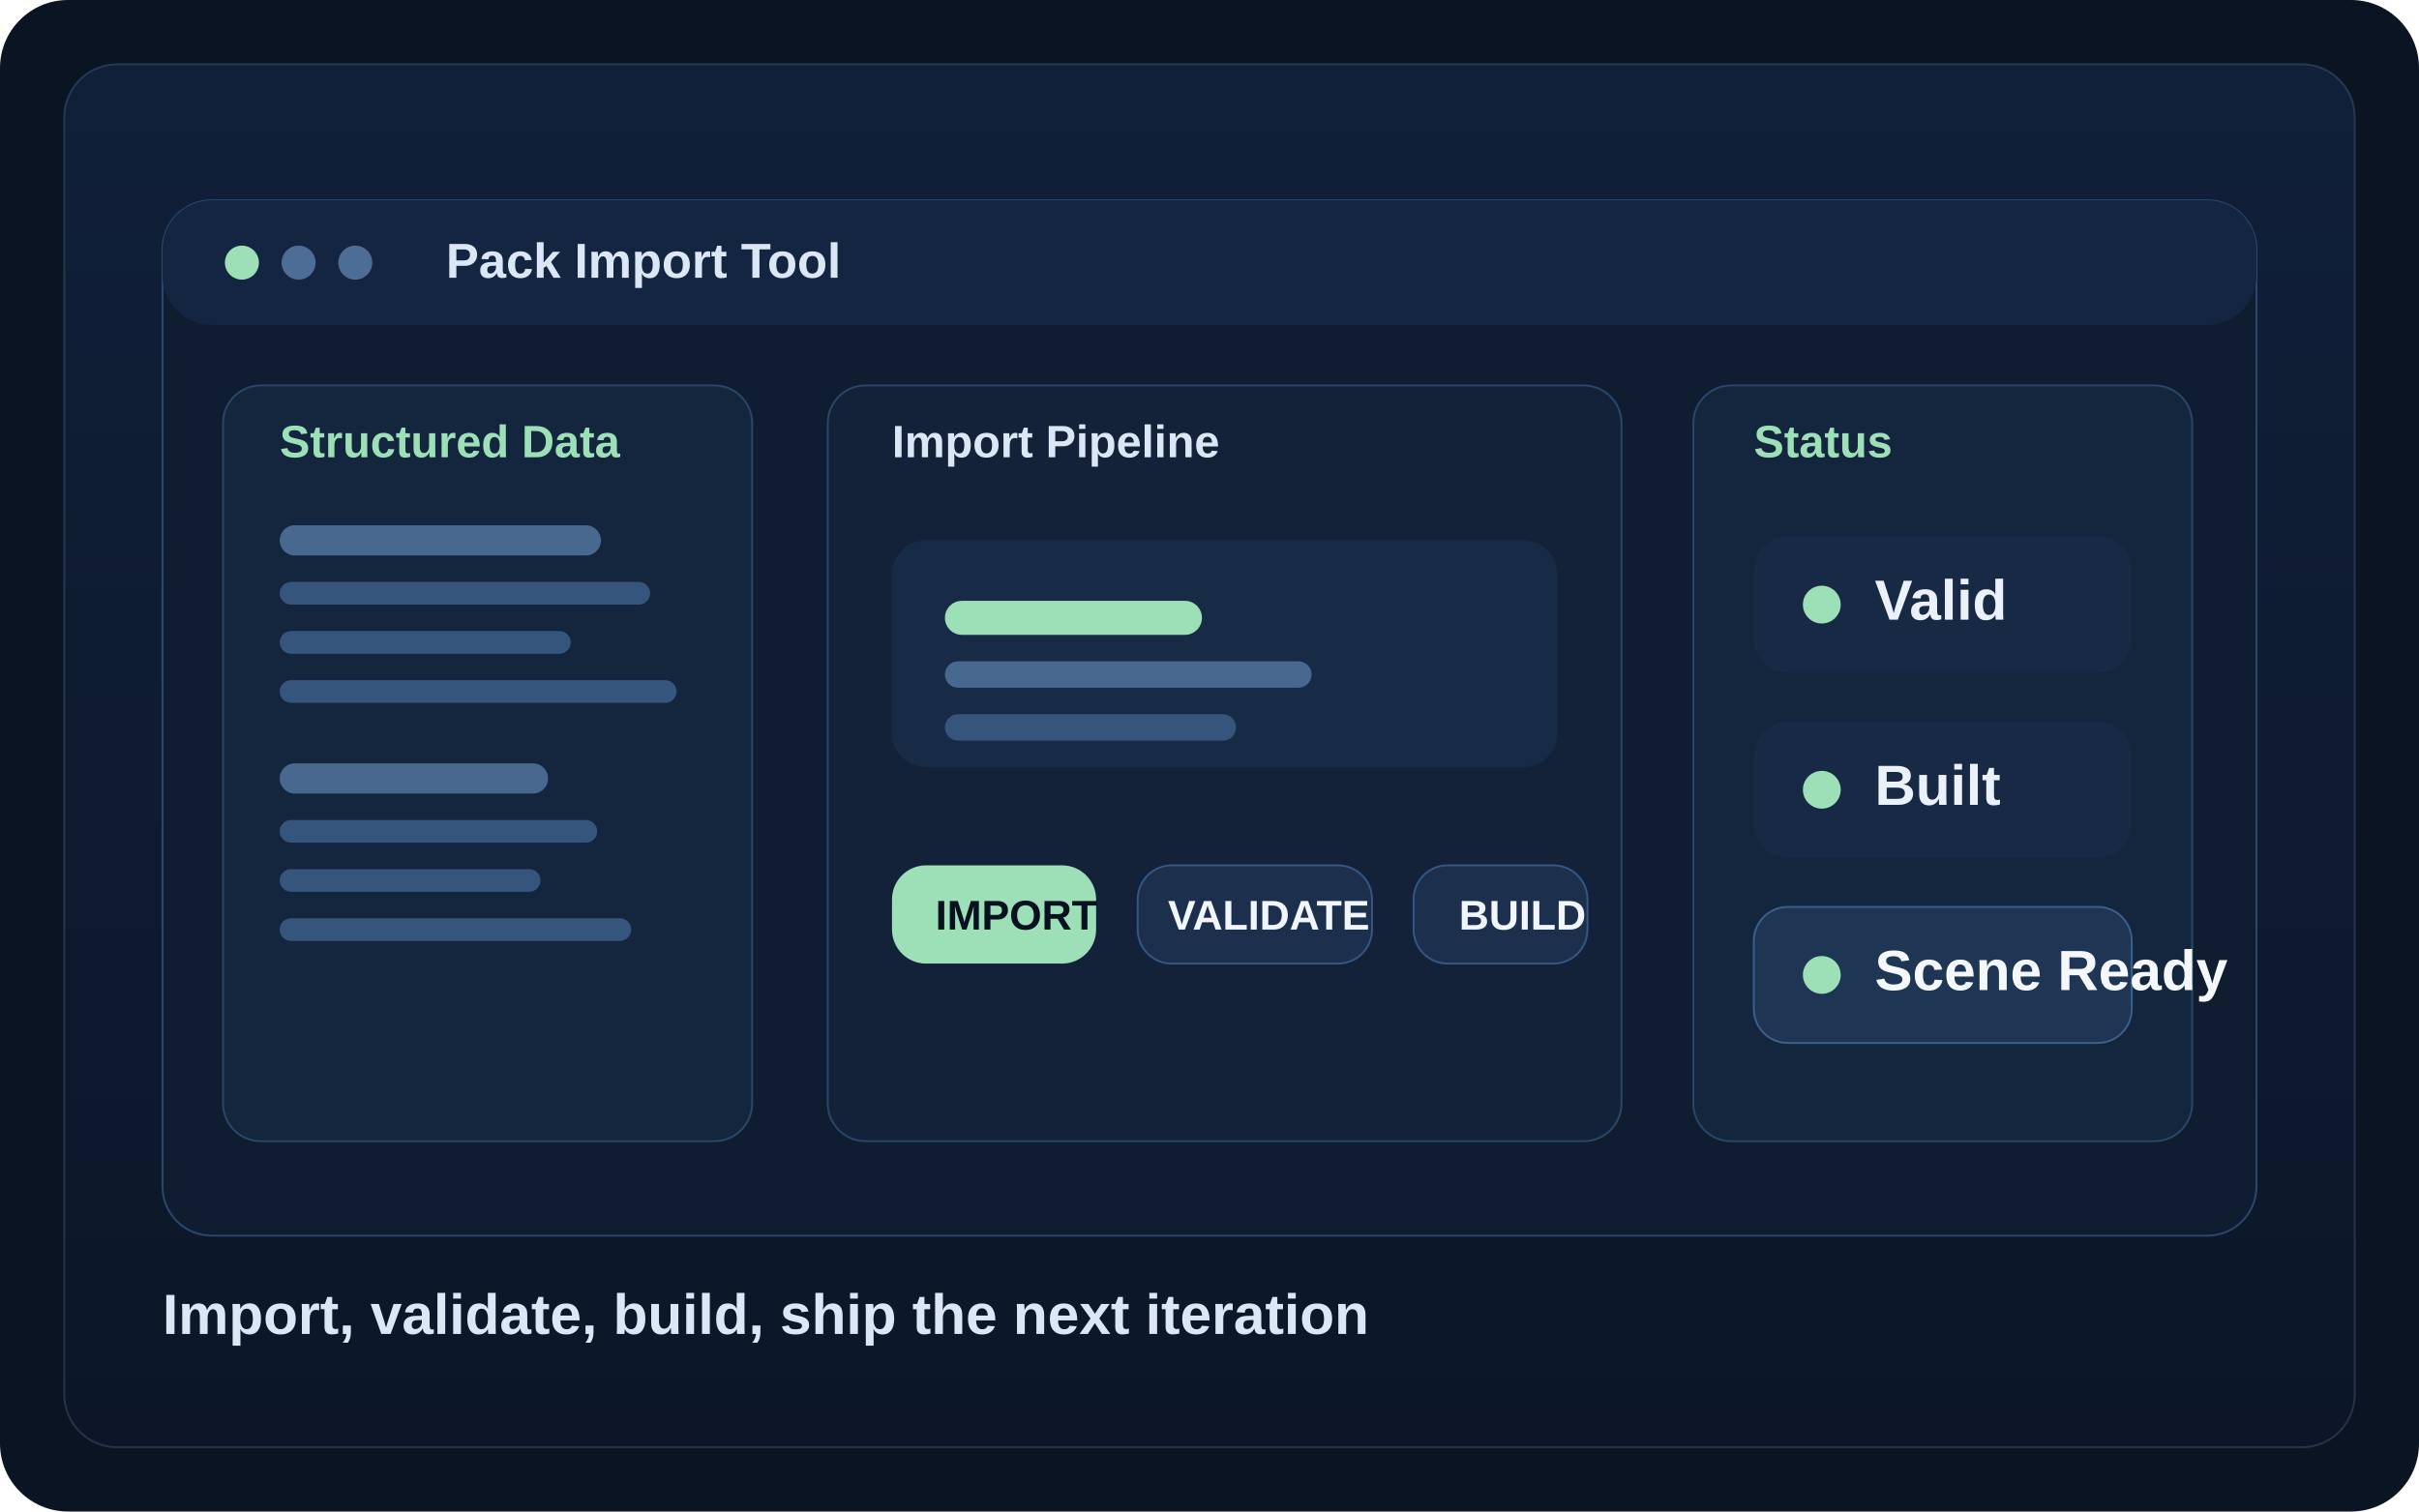
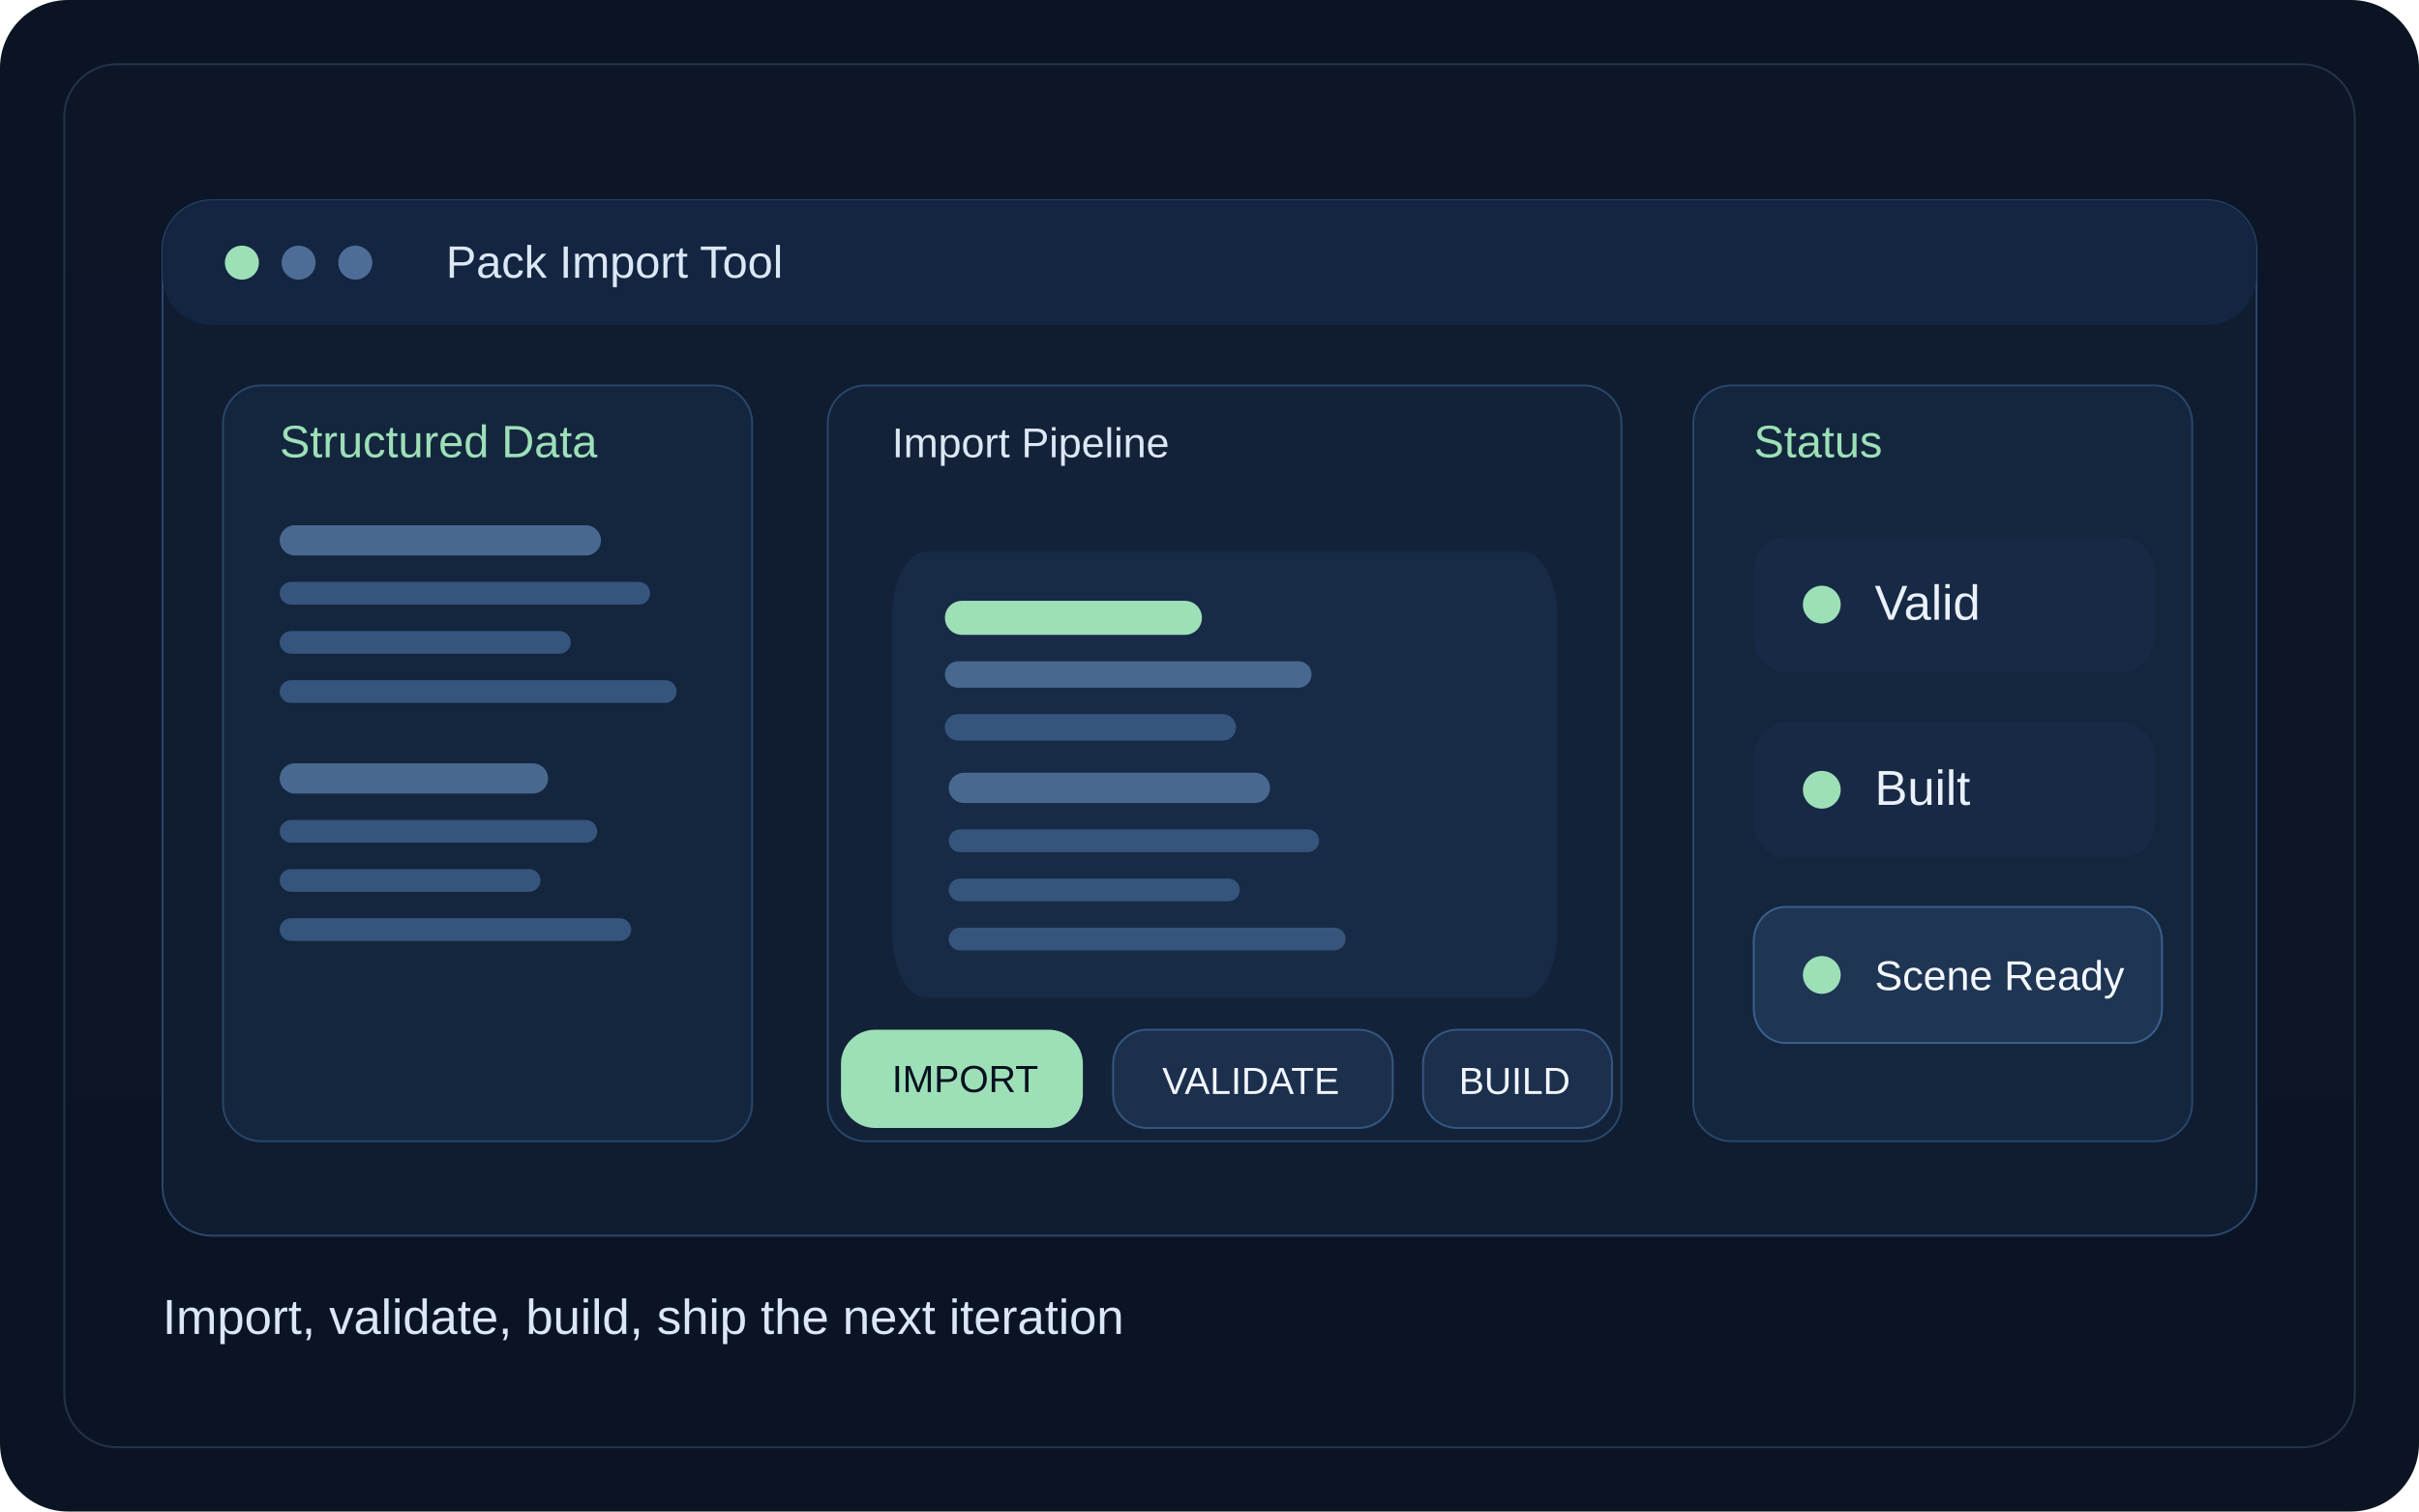
- <svg xmlns="http://www.w3.org/2000/svg" width="1280" height="800" viewBox="0 0 1280 800" fill="none">
-   <rect width="1280" height="800" rx="36" fill="#0B1423" />
-   <rect x="34" y="34" width="1212" height="732" rx="28" fill="url(#panel)" stroke="rgba(157,194,239,0.18)" />
-   <rect x="86" y="106" width="1108" height="548" rx="26" fill="#101C30" stroke="#2B486E" />
-   <rect x="86" y="106" width="1108" height="66" rx="26" fill="#132540" />
-   <circle cx="128" cy="139" r="9" fill="#9DE0B8" />
-   <circle cx="158" cy="139" r="9" fill="#4D6D97" />
-   <circle cx="188" cy="139" r="9" fill="#4D6D97" />
-   <text x="236" y="147" fill="#DCE7F6" font-family="Arial, sans-serif" font-size="26" font-weight="700">Pack Import Tool</text>
-   <rect x="118" y="204" width="280" height="400" rx="20" fill="#14263E" stroke="#29476B" />
-   <text x="148" y="242" fill="#9DE0B8" font-family="Arial, sans-serif" font-size="24" font-weight="700">Structured Data</text>
-   <rect x="148" y="278" width="170" height="16" rx="8" fill="#48688F" />
-   <rect x="148" y="308" width="196" height="12" rx="6" fill="#36557D" />
-   <rect x="148" y="334" width="154" height="12" rx="6" fill="#36557D" />
-   <rect x="148" y="360" width="210" height="12" rx="6" fill="#36557D" />
-   <rect x="148" y="404" width="142" height="16" rx="8" fill="#48688F" />
-   <rect x="148" y="434" width="168" height="12" rx="6" fill="#36557D" />
-   <rect x="148" y="460" width="138" height="12" rx="6" fill="#36557D" />
-   <rect x="148" y="486" width="186" height="12" rx="6" fill="#36557D" />
-   <rect x="438" y="204" width="420" height="400" rx="20" fill="#132238" stroke="#29476B" />
-   <text x="472" y="242" fill="#DCE7F6" font-family="Arial, sans-serif" font-size="24" font-weight="700">Import Pipeline</text>
-   <rect x="472" y="286" width="352" height="120" rx="18" fill="#182B46" />
-   <rect x="500" y="318" width="136" height="18" rx="9" fill="#9DE0B8" />
-   <rect x="500" y="350" width="194" height="14" rx="7" fill="#48688F" />
-   <rect x="500" y="378" width="154" height="14" rx="7" fill="#36557D" />
-   <rect x="472" y="458" width="108" height="52" rx="18" fill="#9DE0B8" />
-   <text x="495" y="492" fill="#07111F" font-family="Arial, sans-serif" font-size="22" font-weight="800">IMPORT</text>
-   <rect x="602" y="458" width="124" height="52" rx="18" fill="#1C304E" stroke="#355781" />
-   <text x="618" y="492" fill="#F1F6FC" font-family="Arial, sans-serif" font-size="22" font-weight="800">VALIDATE</text>
-   <rect x="748" y="458" width="92" height="52" rx="18" fill="#1C304E" stroke="#355781" />
-   <text x="772" y="492" fill="#F1F6FC" font-family="Arial, sans-serif" font-size="22" font-weight="800">BUILD</text>
-   <rect x="896" y="204" width="264" height="400" rx="20" fill="#14263E" stroke="#29476B" />
-   <text x="928" y="242" fill="#9DE0B8" font-family="Arial, sans-serif" font-size="24" font-weight="700">Status</text>
-   <rect x="928" y="284" width="200" height="72" rx="18" fill="#172944" />
-   <circle cx="964" cy="320" r="10" fill="#9DE0B8" />
-   <text x="992" y="328" fill="#EAF1FA" font-family="Arial, sans-serif" font-size="30" font-weight="700">Valid</text>
-   <rect x="928" y="382" width="200" height="72" rx="18" fill="#172944" />
-   <circle cx="964" cy="418" r="10" fill="#9DE0B8" />
-   <text x="992" y="426" fill="#EAF1FA" font-family="Arial, sans-serif" font-size="30" font-weight="700">Built</text>
-   <rect x="928" y="480" width="200" height="72" rx="18" fill="#1E3553" stroke="#3A618D" />
-   <circle cx="964" cy="516" r="10" fill="#9DE0B8" />
-   <text x="992" y="524" fill="#F4F8FD" font-family="Arial, sans-serif" font-size="30" font-weight="700">Scene Ready</text>
-   <text x="86" y="706" fill="#DCE7F6" font-family="Arial, sans-serif" font-size="30" font-weight="700">Import, validate, build, ship the next iteration</text>
+ <svg xmlns="http://www.w3.org/2000/svg" version="1.2" viewBox="0 0 1280 800" width="1280" height="800">
  <defs>
-     <linearGradient id="panel" x1="640" y1="34" x2="640" y2="766" gradientUnits="userSpaceOnUse">
+     <linearGradient id="P" gradientUnits="userSpaceOnUse" />
+     <linearGradient id="g1" x2="1" href="#P" gradientTransform="matrix(0,732,-1212,0,640,34)">
      <stop stop-color="#102039" />
-       <stop offset="1" stop-color="#0C1628" />
+       <stop offset="1" stop-color="#0c1628" />
    </linearGradient>
  </defs>
+   <style>tspan{white-space:pre}.a{fill:#0b1423}.b{opacity:.18;fill:url(#g1);stroke:#9dc2ef}.c{fill:#101c30;stroke:#2b486e}.d{fill:#132540}.e{fill:#9de0b8}.f{fill:#4d6d97}.g{font-size: 24px;fill: #dce7f6;font-family: "Arial"}.h{fill:#14263e;stroke:#29476b}.i{font-size: 24px;fill: #9de0b8;font-family: "Arial"}.j{fill:#48688f}.k{fill:#36557d}.l{fill:#132238;stroke:#29476b}.m{font-size: 22px;fill: #dce7f6;font-family: "Arial"}.n{fill:#182b46}.o{font-size: 20px;fill: #07111f;font-family: "Arial"}.p{fill:#1c304e;stroke:#355781}.q{font-size: 20px;fill: #f1f6fc;font-family: "Arial"}.r{fill:#172944}.s{font-size: 26px;fill: #eaf1fa;font-family: "Arial"}.t{fill:#1e3553;stroke:#3a618d}.u{font-size: 22px;fill: #f4f8fd;font-family: "Arial"}.v{font-size: 26px;fill: #dce7f6;font-family: "Arial"}</style>
+   <path fill-rule="evenodd" class="a" d="m36 0h1208c19.9 0 36 16.1 36 36v728c0 19.9-16.1 36-36 36h-1208c-19.9 0-36-16.1-36-36v-728c0-19.9 16.1-36 36-36z" />
+   <path fill-rule="evenodd" class="b" d="m62 34h1156c15.5 0 28 12.5 28 28v676c0 15.5-12.5 28-28 28h-1156c-15.5 0-28-12.5-28-28v-676c0-15.5 12.5-28 28-28z" />
+   <path fill-rule="evenodd" class="c" d="m112 106h1056c14.4 0 26 11.6 26 26v496c0 14.4-11.6 26-26 26h-1056c-14.4 0-26-11.6-26-26v-496c0-14.4 11.6-26 26-26z" />
+   <path fill-rule="evenodd" class="d" d="m112 106h1056c14.4 0 26 11.6 26 26v14c0 14.4-11.6 26-26 26h-1056c-14.4 0-26-11.6-26-26v-14c0-14.4 11.6-26 26-26z" />
+   <path fill-rule="evenodd" class="e" d="m128 148c-5 0-9-4-9-9 0-5 4-9 9-9 5 0 9 4 9 9 0 5-4 9-9 9z" />
+   <path fill-rule="evenodd" class="f" d="m158 148c-5 0-9-4-9-9 0-5 4-9 9-9 5 0 9 4 9 9 0 5-4 9-9 9z" />
+   <path fill-rule="evenodd" class="f" d="m188 148c-5 0-9-4-9-9 0-5 4-9 9-9 5 0 9 4 9 9 0 5-4 9-9 9z" />
+   <text transform="translate(236,147)">
+     <tspan x="0" y="0" class="g">Pack Import Tool
+ </tspan>
+   </text>
+   <path fill-rule="evenodd" class="h" d="m138 204h240c11 0 20 9 20 20v360c0 11-9 20-20 20h-240c-11 0-20-9-20-20v-360c0-11 9-20 20-20z" />
+   <text transform="translate(148,242)">
+     <tspan x="0" y="0" class="i">Structured Data
+ </tspan>
+   </text>
+   <path fill-rule="evenodd" class="j" d="m156 278h154c4.4 0 8 3.6 8 8 0 4.4-3.6 8-8 8h-154c-4.4 0-8-3.6-8-8 0-4.4 3.6-8 8-8z" />
+   <path fill-rule="evenodd" class="k" d="m154 308h184c3.3 0 6 2.7 6 6 0 3.3-2.7 6-6 6h-184c-3.3 0-6-2.7-6-6 0-3.3 2.7-6 6-6z" />
+   <path fill-rule="evenodd" class="k" d="m154 334h142c3.3 0 6 2.7 6 6 0 3.3-2.7 6-6 6h-142c-3.3 0-6-2.7-6-6 0-3.3 2.7-6 6-6z" />
+   <path fill-rule="evenodd" class="k" d="m154 360h198c3.3 0 6 2.7 6 6 0 3.3-2.7 6-6 6h-198c-3.3 0-6-2.7-6-6 0-3.3 2.7-6 6-6z" />
+   <path fill-rule="evenodd" class="j" d="m156 404h126c4.4 0 8 3.6 8 8 0 4.4-3.6 8-8 8h-126c-4.4 0-8-3.6-8-8 0-4.4 3.6-8 8-8z" />
+   <path fill-rule="evenodd" class="k" d="m154 434h156c3.3 0 6 2.7 6 6 0 3.3-2.7 6-6 6h-156c-3.3 0-6-2.7-6-6 0-3.3 2.7-6 6-6z" />
+   <path fill-rule="evenodd" class="k" d="m154 460h126c3.3 0 6 2.7 6 6 0 3.3-2.7 6-6 6h-126c-3.3 0-6-2.7-6-6 0-3.3 2.7-6 6-6z" />
+   <path fill-rule="evenodd" class="k" d="m154 486h174c3.3 0 6 2.7 6 6 0 3.3-2.7 6-6 6h-174c-3.3 0-6-2.7-6-6 0-3.3 2.7-6 6-6z" />
+   <path fill-rule="evenodd" class="l" d="m458 204h380c11 0 20 9 20 20v360c0 11-9 20-20 20h-380c-11 0-20-9-20-20v-360c0-11 9-20 20-20z" />
+   <text transform="translate(472,242)">
+     <tspan x="0" y="0" class="m">Import Pipeline
+ </tspan>
+   </text>
+   <path fill-rule="evenodd" class="n" d="m490 292h316c9.9 0 18 15.9 18 35.4v165.2c0 19.5-8.1 35.4-18 35.4h-316c-9.9 0-18-15.9-18-35.4v-165.2c0-19.5 8.1-35.4 18-35.4z" />
+   <path fill-rule="evenodd" class="e" d="m509 318h118c5 0 9 4 9 9 0 5-4 9-9 9h-118c-5 0-9-4-9-9 0-5 4-9 9-9z" />
+   <path fill-rule="evenodd" class="j" d="m507 350h180c3.9 0 7 3.1 7 7 0 3.9-3.1 7-7 7h-180c-3.9 0-7-3.1-7-7 0-3.9 3.1-7 7-7z" />
+   <path fill-rule="evenodd" class="k" d="m507 378h140c3.9 0 7 3.1 7 7 0 3.9-3.1 7-7 7h-140c-3.9 0-7-3.1-7-7 0-3.9 3.1-7 7-7z" />
+   <path fill-rule="evenodd" class="j" d="m510 409h154c4.4 0 8 3.6 8 8 0 4.4-3.6 8-8 8h-154c-4.4 0-8-3.6-8-8 0-4.4 3.6-8 8-8z" />
+   <path fill-rule="evenodd" class="k" d="m508 439h184c3.3 0 6 2.7 6 6 0 3.3-2.7 6-6 6h-184c-3.3 0-6-2.7-6-6 0-3.3 2.7-6 6-6z" />
+   <path fill-rule="evenodd" class="k" d="m508 465h142c3.3 0 6 2.7 6 6 0 3.3-2.7 6-6 6h-142c-3.3 0-6-2.7-6-6 0-3.3 2.7-6 6-6z" />
+   <path fill-rule="evenodd" class="k" d="m508 491h198c3.3 0 6 2.7 6 6 0 3.3-2.7 6-6 6h-198c-3.3 0-6-2.7-6-6 0-3.3 2.7-6 6-6z" />
+   <path fill-rule="evenodd" class="e" d="m463 545h92c9.9 0 18 8.1 18 18v16c0 9.9-8.1 18-18 18h-92c-9.9 0-18-8.1-18-18v-16c0-9.9 8.1-18 18-18z" />
+   <text transform="translate(472,578)">
+     <tspan x="0" y="0" class="o">IMPORT
+ </tspan>
+   </text>
+   <path fill-rule="evenodd" class="p" d="m607 545h112c9.9 0 18 8.1 18 18v16c0 9.9-8.1 18-18 18h-112c-9.9 0-18-8.1-18-18v-16c0-9.9 8.1-18 18-18z" />
+   <text transform="translate(615,579)">
+     <tspan x="0" y="0" class="q">VALIDATE
+ </tspan>
+   </text>
+   <path fill-rule="evenodd" class="p" d="m771 545h64c9.9 0 18 8.1 18 18v16c0 9.9-8.1 18-18 18h-64c-9.9 0-18-8.1-18-18v-16c0-9.9 8.1-18 18-18z" />
+   <text transform="translate(772,579)">
+     <tspan x="0" y="0" class="q">BUILD
+ </tspan>
+   </text>
+   <path fill-rule="evenodd" class="h" d="m916 204h224c11 0 20 9 20 20v360c0 11-9 20-20 20h-224c-11 0-20-9-20-20v-360c0-11 9-20 20-20z" />
+   <text transform="translate(928,242)">
+     <tspan x="0" y="0" class="i">Status
+ </tspan>
+   </text>
+   <path fill-rule="evenodd" class="r" d="m946 284h176c9.9 0 18 8.1 18 18v36c0 9.9-8.1 18-18 18h-176c-9.9 0-18-8.1-18-18v-36c0-9.9 8.1-18 18-18z" />
+   <path fill-rule="evenodd" class="e" d="m964 330c-5.5 0-10-4.5-10-10 0-5.5 4.5-10 10-10 5.5 0 10 4.5 10 10 0 5.5-4.5 10-10 10z" />
+   <text transform="translate(992,328)">
+     <tspan x="0" y="0" class="s">Valid
+ </tspan>
+   </text>
+   <path fill-rule="evenodd" class="r" d="m946 382h176c9.9 0 18 8.1 18 18v36c0 9.9-8.1 18-18 18h-176c-9.9 0-18-8.1-18-18v-36c0-9.9 8.1-18 18-18z" />
+   <path fill-rule="evenodd" class="e" d="m964 428c-5.5 0-10-4.5-10-10 0-5.5 4.5-10 10-10 5.5 0 10 4.5 10 10 0 5.5-4.5 10-10 10z" />
+   <text transform="translate(992,426)">
+     <tspan x="0" y="0" class="s">Built
+ </tspan>
+   </text>
+   <path fill-rule="evenodd" class="t" d="m944.8 480h182.4c9.3 0 16.8 8.1 16.8 18v36c0 9.9-7.5 18-16.8 18h-182.4c-9.3 0-16.8-8.1-16.8-18v-36c0-9.9 7.5-18 16.8-18z" />
+   <path fill-rule="evenodd" class="e" d="m964 526c-5.5 0-10-4.5-10-10 0-5.5 4.5-10 10-10 5.5 0 10 4.5 10 10 0 5.5-4.5 10-10 10z" />
+   <text transform="translate(992,524)">
+     <tspan x="0" y="0" class="u">Scene Ready
+ </tspan>
+   </text>
+   <text transform="translate(86,706)">
+     <tspan x="0" y="0" class="v">Import, validate, build, ship the next iteration
+ </tspan>
+   </text>
</svg>
